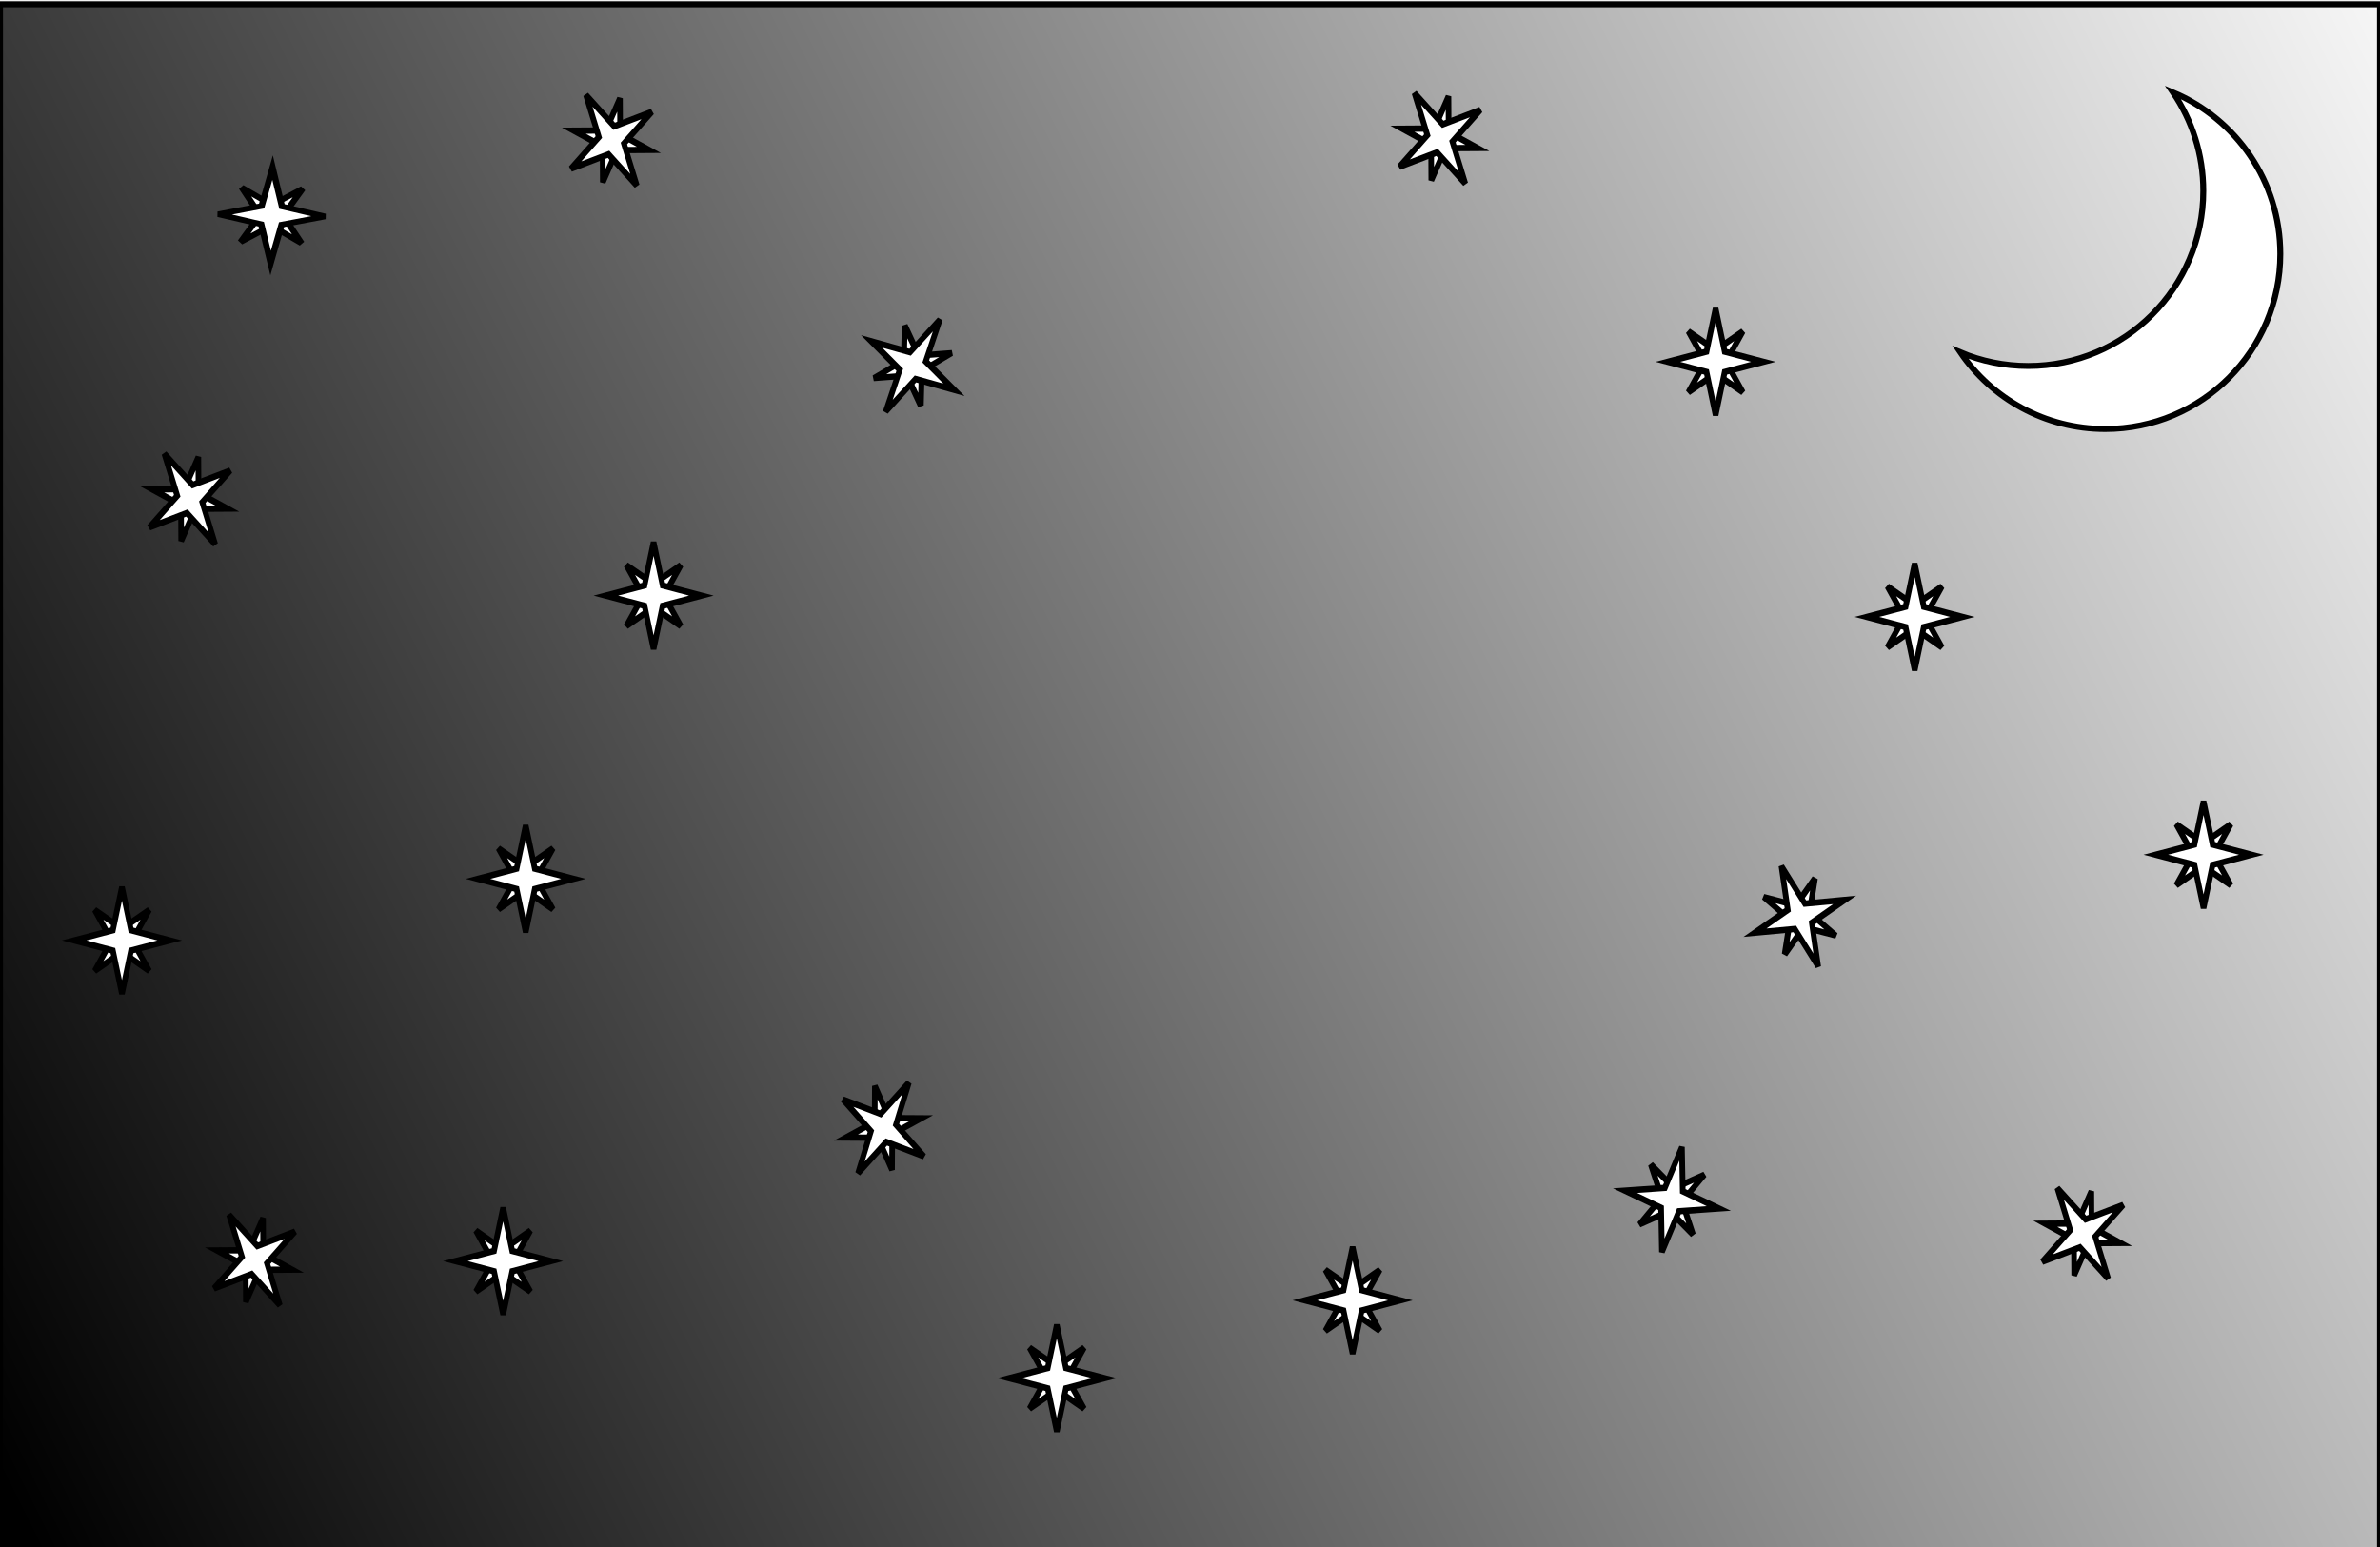
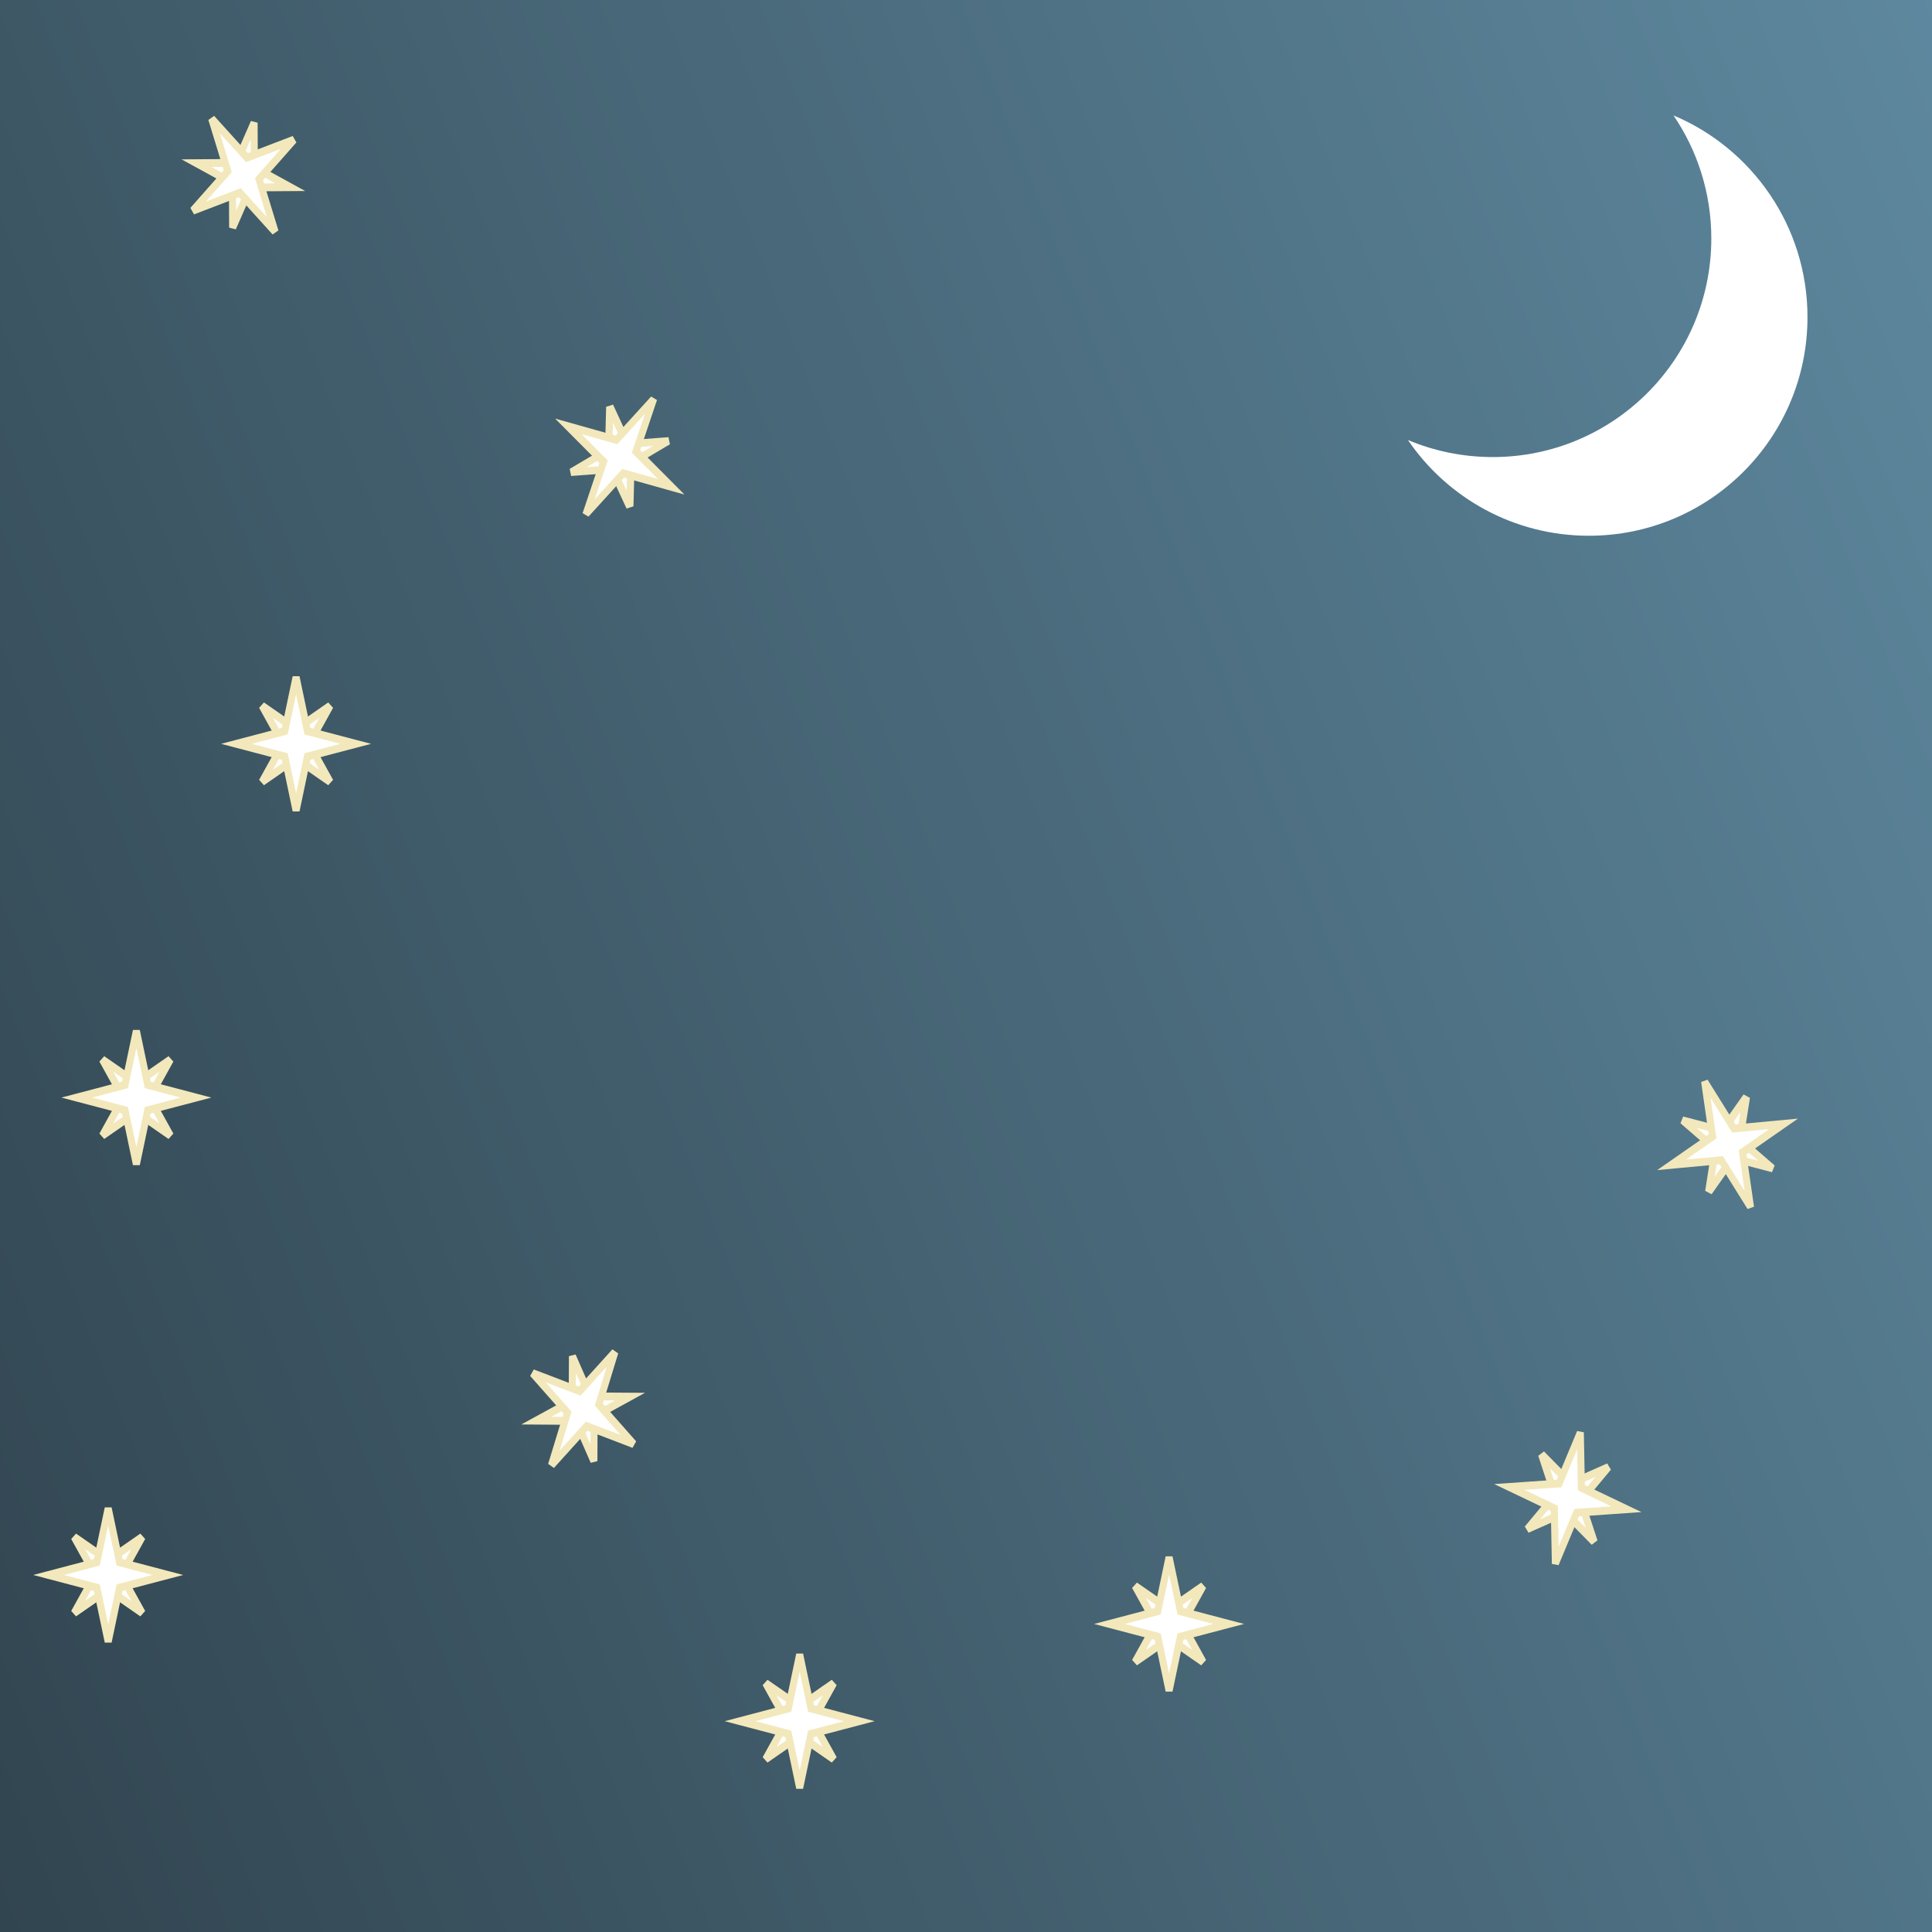
- <svg xmlns="http://www.w3.org/2000/svg" xmlns:xlink="http://www.w3.org/1999/xlink" width="800" height="520" id="svg2" version="1.1">
+ <svg xmlns="http://www.w3.org/2000/svg" xmlns:xlink="http://www.w3.org/1999/xlink" width="520" height="520" id="svg2" version="1.1">
  <defs id="defs4">
    <linearGradient id="linearGradient2987">
-       <stop style="stop-color:#000000;stop-opacity:1;" offset="0" id="stop2989" />
-       <stop style="stop-color:#ffffff;stop-opacity:1" offset="1" id="stop2991" />
+       <stop style="stop-color:#2e404a;stop-opacity:1" offset="0" id="stop2989" />
+       <stop style="stop-color:#5f8aa1;stop-opacity:1" offset="1" id="stop2991" />
    </linearGradient>
-     <linearGradient xlink:href="#linearGradient2987" id="linearGradient2993" x1="-24.898" y1="442.681" x2="841.437" y2="6.247" gradientUnits="userSpaceOnUse" gradientTransform="matrix(1,0,0,1.007379,0,532.3516)" />
+     <linearGradient xlink:href="#linearGradient2987" id="linearGradient2993" x1="-59.088" y1="552.183" x2="841.437" y2="6.247" gradientUnits="userSpaceOnUse" gradientTransform="matrix(0.65,0,0,1.005525,0,530.9257)" />
  </defs>
  <g id="layer1" transform="translate(0,-532.3622)">
-     <rect style="fill:url(#linearGradient2993);fill-opacity:1;stroke:#000000;stroke-width:2.007;stroke-miterlimit:4;stroke-opacity:1;stroke-dasharray:none" id="rect2985" width="800" height="520.959" x="0" y="533.791" ry="0" />
-     <g id="g17170" style="fill:#ffffff;fill-opacity:1;stroke:#000000;stroke-width:7.61;stroke-miterlimit:4;stroke-opacity:1;stroke-dasharray:none" transform="matrix(0.2484389,0,0,-0.2780436,-172.4066,1146.982)">
-       <path transform="matrix(0.8064355,0,0,0.8064355,166.2641,207.8142)" d="m 904.634,1119.292 -45.675,-28.285 -45.675,28.285 28.285,-45.675 -28.285,-45.675 45.675,28.285 45.675,-28.285 -28.285,45.675 z" id="path17166" style="fill:#ffffff;fill-opacity:1;stroke:#000000;stroke-width:9.436;stroke-miterlimit:4;stroke-opacity:1;stroke-dasharray:none" />
-       <path transform="matrix(0.7071068,0.7071068,-0.7071068,0.7071068,1010.746,-292.921)" style="fill:#ffffff;fill-opacity:1;stroke:#000000;stroke-width:7.61;stroke-miterlimit:4;stroke-opacity:1;stroke-dasharray:none" id="path17168" d="m 904.634,1119.292 -45.675,-28.285 -45.675,28.285 28.285,-45.675 -28.285,-45.675 45.675,28.285 45.675,-28.285 -28.285,45.675 z" />
+     <rect style="fill:url(#linearGradient2993);fill-opacity:1;stroke:none;stroke-width:1.617;stroke-miterlimit:4;stroke-dasharray:none;stroke-opacity:1" id="rect2985" width="520" height="520" x="0" y="532.362" ry="0" />
+     <g transform="matrix(0.2484389,0,0,-0.2780436,-184.28,1254.781)" style="fill:#ffffff;fill-opacity:1;stroke:#f2e8bb;stroke-width:7.61;stroke-miterlimit:4;stroke-dasharray:none;stroke-opacity:1" id="g17174">
+       <path style="fill:#ffffff;fill-opacity:1;stroke:#f2e8bb;stroke-width:9.436;stroke-miterlimit:4;stroke-dasharray:none;stroke-opacity:1" id="path17176" d="m 904.634,1119.292 -45.675,-28.285 -45.675,28.285 28.285,-45.675 -28.285,-45.675 45.675,28.285 45.675,-28.285 -28.285,45.675 z" transform="matrix(0.8064355,0,0,0.8064355,166.2641,207.8142)" />
+       <path d="m 904.634,1119.292 -45.675,-28.285 -45.675,28.285 28.285,-45.675 -28.285,-45.675 45.675,28.285 45.675,-28.285 -28.285,45.675 z" id="path17178" style="fill:#ffffff;fill-opacity:1;stroke:#f2e8bb;stroke-width:7.61;stroke-miterlimit:4;stroke-dasharray:none;stroke-opacity:1" transform="rotate(45,858.9597,1073.617)" />
    </g>
-     <g transform="matrix(0.2484389,0,0,-0.2780436,-44.28004,1254.781)" style="fill:#ffffff;fill-opacity:1;stroke:#000000;stroke-width:7.61;stroke-miterlimit:4;stroke-opacity:1;stroke-dasharray:none" id="g17174">
-       <path style="fill:#ffffff;fill-opacity:1;stroke:#000000;stroke-width:9.436;stroke-miterlimit:4;stroke-opacity:1;stroke-dasharray:none" id="path17176" d="m 904.634,1119.292 -45.675,-28.285 -45.675,28.285 28.285,-45.675 -28.285,-45.675 45.675,28.285 45.675,-28.285 -28.285,45.675 z" transform="matrix(0.8064355,0,0,0.8064355,166.2641,207.8142)" />
-       <path d="m 904.634,1119.292 -45.675,-28.285 -45.675,28.285 28.285,-45.675 -28.285,-45.675 45.675,28.285 45.675,-28.285 -28.285,45.675 z" id="path17178" style="fill:#ffffff;fill-opacity:1;stroke:#000000;stroke-width:7.61;stroke-miterlimit:4;stroke-opacity:1;stroke-dasharray:none" transform="matrix(0.7071068,0.7071068,-0.7071068,0.7071068,1010.746,-292.921)" />
+     <g id="g17192" style="fill:#ffffff;fill-opacity:1;stroke:#f2e8bb;stroke-width:7.61;stroke-miterlimit:4;stroke-dasharray:none;stroke-opacity:1" transform="matrix(0.2484389,0,0,-0.2780436,-176.6937,1126.287)">
+       <path transform="matrix(0.8064355,0,0,0.8064355,166.2641,207.8142)" d="m 904.634,1119.292 -45.675,-28.285 -45.675,28.285 28.285,-45.675 -28.285,-45.675 45.675,28.285 45.675,-28.285 -28.285,45.675 z" id="path17194" style="fill:#ffffff;fill-opacity:1;stroke:#f2e8bb;stroke-width:9.436;stroke-miterlimit:4;stroke-dasharray:none;stroke-opacity:1" />
+       <path transform="rotate(45,858.9597,1073.617)" style="fill:#ffffff;fill-opacity:1;stroke:#f2e8bb;stroke-width:7.61;stroke-miterlimit:4;stroke-dasharray:none;stroke-opacity:1" id="path17196" d="m 904.634,1119.292 -45.675,-28.285 -45.675,28.285 28.285,-45.675 -28.285,-45.675 45.675,28.285 45.675,-28.285 -28.285,45.675 z" />
    </g>
-     <g id="g17192" style="fill:#ffffff;fill-opacity:1;stroke:#000000;stroke-width:7.61;stroke-miterlimit:4;stroke-opacity:1;stroke-dasharray:none" transform="matrix(0.2484389,0,0,-0.2780436,-36.69373,1126.287)">
-       <path transform="matrix(0.8064355,0,0,0.8064355,166.2641,207.8142)" d="m 904.634,1119.292 -45.675,-28.285 -45.675,28.285 28.285,-45.675 -28.285,-45.675 45.675,28.285 45.675,-28.285 -28.285,45.675 z" id="path17194" style="fill:#ffffff;fill-opacity:1;stroke:#000000;stroke-width:9.436;stroke-miterlimit:4;stroke-opacity:1;stroke-dasharray:none" />
-       <path transform="matrix(0.7071068,0.7071068,-0.7071068,0.7071068,1010.746,-292.921)" style="fill:#ffffff;fill-opacity:1;stroke:#000000;stroke-width:7.61;stroke-miterlimit:4;stroke-opacity:1;stroke-dasharray:none" id="path17196" d="m 904.634,1119.292 -45.675,-28.285 -45.675,28.285 28.285,-45.675 -28.285,-45.675 45.675,28.285 45.675,-28.285 -28.285,45.675 z" />
+     <g id="g17204" style="fill:#ffffff;fill-opacity:1;stroke:#f2e8bb;stroke-width:7.61;stroke-miterlimit:4;stroke-dasharray:none;stroke-opacity:1" transform="matrix(0.2484389,0,0,-0.2780436,101.2613,1267.965)">
+       <path transform="matrix(0.8064355,0,0,0.8064355,166.2641,207.8142)" d="m 904.634,1119.292 -45.675,-28.285 -45.675,28.285 28.285,-45.675 -28.285,-45.675 45.675,28.285 45.675,-28.285 -28.285,45.675 z" id="path17206" style="fill:#ffffff;fill-opacity:1;stroke:#f2e8bb;stroke-width:9.436;stroke-miterlimit:4;stroke-dasharray:none;stroke-opacity:1" />
+       <path transform="rotate(45,858.9597,1073.617)" style="fill:#ffffff;fill-opacity:1;stroke:#f2e8bb;stroke-width:7.61;stroke-miterlimit:4;stroke-dasharray:none;stroke-opacity:1" id="path17208" d="m 904.634,1119.292 -45.675,-28.285 -45.675,28.285 28.285,-45.675 -28.285,-45.675 45.675,28.285 45.675,-28.285 -28.285,45.675 z" />
    </g>
-     <g transform="matrix(0.2484389,0,0,-0.2780436,430.1921,1038.235)" style="fill:#ffffff;fill-opacity:1;stroke:#000000;stroke-width:7.61;stroke-miterlimit:4;stroke-opacity:1;stroke-dasharray:none" id="g17198">
-       <path style="fill:#ffffff;fill-opacity:1;stroke:#000000;stroke-width:9.436;stroke-miterlimit:4;stroke-opacity:1;stroke-dasharray:none" id="path17200" d="m 904.634,1119.292 -45.675,-28.285 -45.675,28.285 28.285,-45.675 -28.285,-45.675 45.675,28.285 45.675,-28.285 -28.285,45.675 z" transform="matrix(0.8064355,0,0,0.8064355,166.2641,207.8142)" />
-       <path d="m 904.634,1119.292 -45.675,-28.285 -45.675,28.285 28.285,-45.675 -28.285,-45.675 45.675,28.285 45.675,-28.285 -28.285,45.675 z" id="path17202" style="fill:#ffffff;fill-opacity:1;stroke:#000000;stroke-width:7.61;stroke-miterlimit:4;stroke-opacity:1;stroke-dasharray:none" transform="matrix(0.7071068,0.7071068,-0.7071068,0.7071068,1010.746,-292.921)" />
+     <g transform="matrix(0.2440636,0.04642004,0.05195157,-0.273147,156.5725,1188.956)" style="fill:#ffffff;fill-opacity:1;stroke:#f2e8bb;stroke-width:7.61;stroke-miterlimit:4;stroke-dasharray:none;stroke-opacity:1" id="g17258">
+       <path style="fill:#ffffff;fill-opacity:1;stroke:#f2e8bb;stroke-width:9.436;stroke-miterlimit:4;stroke-dasharray:none;stroke-opacity:1" id="path17260" d="m 904.634,1119.292 -45.675,-28.285 -45.675,28.285 28.285,-45.675 -28.285,-45.675 45.675,28.285 45.675,-28.285 -28.285,45.675 z" transform="matrix(0.8064355,0,0,0.8064355,166.2641,207.8142)" />
+       <path d="m 904.634,1119.292 -45.675,-28.285 -45.675,28.285 28.285,-45.675 -28.285,-45.675 45.675,28.285 45.675,-28.285 -28.285,45.675 z" id="path17262" style="fill:#ffffff;fill-opacity:1;stroke:#f2e8bb;stroke-width:7.61;stroke-miterlimit:4;stroke-dasharray:none;stroke-opacity:1" transform="rotate(45,858.9597,1073.617)" />
    </g>
-     <g id="g17204" style="fill:#ffffff;fill-opacity:1;stroke:#000000;stroke-width:7.61;stroke-miterlimit:4;stroke-opacity:1;stroke-dasharray:none" transform="matrix(0.2484389,0,0,-0.2780436,241.2613,1267.965)">
-       <path transform="matrix(0.8064355,0,0,0.8064355,166.2641,207.8142)" d="m 904.634,1119.292 -45.675,-28.285 -45.675,28.285 28.285,-45.675 -28.285,-45.675 45.675,28.285 45.675,-28.285 -28.285,45.675 z" id="path17206" style="fill:#ffffff;fill-opacity:1;stroke:#000000;stroke-width:9.436;stroke-miterlimit:4;stroke-opacity:1;stroke-dasharray:none" />
-       <path transform="matrix(0.7071068,0.7071068,-0.7071068,0.7071068,1010.746,-292.921)" style="fill:#ffffff;fill-opacity:1;stroke:#000000;stroke-width:7.61;stroke-miterlimit:4;stroke-opacity:1;stroke-dasharray:none" id="path17208" d="m 904.634,1119.292 -45.675,-28.285 -45.675,28.285 28.285,-45.675 -28.285,-45.675 45.675,28.285 45.675,-28.285 -28.285,45.675 z" />
+     <g transform="matrix(-0.233329,0.08531969,0.09548661,0.2611332,562.8813,486.7228)" style="fill:#ffffff;fill-opacity:1;stroke:#f2e8bb;stroke-width:7.61;stroke-miterlimit:4;stroke-dasharray:none;stroke-opacity:1" id="g120930">
+       <path style="fill:#ffffff;fill-opacity:1;stroke:#f2e8bb;stroke-width:9.436;stroke-miterlimit:4;stroke-dasharray:none;stroke-opacity:1" id="path120932" d="m 904.634,1119.292 -45.675,-28.285 -45.675,28.285 28.285,-45.675 -28.285,-45.675 45.675,28.285 45.675,-28.285 -28.285,45.675 z" transform="matrix(0.8064355,0,0,0.8064355,166.2641,207.8142)" />
+       <path d="m 904.634,1119.292 -45.675,-28.285 -45.675,28.285 28.285,-45.675 -28.285,-45.675 45.675,28.285 45.675,-28.285 -28.285,45.675 z" id="path120934" style="fill:#ffffff;fill-opacity:1;stroke:#f2e8bb;stroke-width:7.61;stroke-miterlimit:4;stroke-dasharray:none;stroke-opacity:1" transform="rotate(45,858.9597,1073.617)" />
    </g>
-     <g transform="matrix(0.2440636,0.04642004,0.05195157,-0.273147,296.5725,1188.956)" style="fill:#ffffff;fill-opacity:1;stroke:#000000;stroke-width:7.61;stroke-miterlimit:4;stroke-opacity:1;stroke-dasharray:none" id="g17258">
-       <path style="fill:#ffffff;fill-opacity:1;stroke:#000000;stroke-width:9.436;stroke-miterlimit:4;stroke-opacity:1;stroke-dasharray:none" id="path17260" d="m 904.634,1119.292 -45.675,-28.285 -45.675,28.285 28.285,-45.675 -28.285,-45.675 45.675,28.285 45.675,-28.285 -28.285,45.675 z" transform="matrix(0.8064355,0,0,0.8064355,166.2641,207.8142)" />
-       <path d="m 904.634,1119.292 -45.675,-28.285 -45.675,28.285 28.285,-45.675 -28.285,-45.675 45.675,28.285 45.675,-28.285 -28.285,45.675 z" id="path17262" style="fill:#ffffff;fill-opacity:1;stroke:#000000;stroke-width:7.61;stroke-miterlimit:4;stroke-opacity:1;stroke-dasharray:none" transform="matrix(0.7071068,0.7071068,-0.7071068,0.7071068,1010.746,-292.921)" />
+     <g transform="matrix(-0.214209,-0.1258428,-0.1408386,0.2397347,502.0226,505.9614)" style="fill:#ffffff;fill-opacity:1;stroke:#f2e8bb;stroke-width:7.61;stroke-miterlimit:4;stroke-dasharray:none;stroke-opacity:1" id="g120942">
+       <path style="fill:#ffffff;fill-opacity:1;stroke:#f2e8bb;stroke-width:9.436;stroke-miterlimit:4;stroke-dasharray:none;stroke-opacity:1" id="path120944" d="m 904.634,1119.292 -45.675,-28.285 -45.675,28.285 28.285,-45.675 -28.285,-45.675 45.675,28.285 45.675,-28.285 -28.285,45.675 z" transform="matrix(0.8064355,0,0,0.8064355,166.2641,207.8142)" />
+       <path d="m 904.634,1119.292 -45.675,-28.285 -45.675,28.285 28.285,-45.675 -28.285,-45.675 45.675,28.285 45.675,-28.285 -28.285,45.675 z" id="path120946" style="fill:#ffffff;fill-opacity:1;stroke:#f2e8bb;stroke-width:7.61;stroke-miterlimit:4;stroke-dasharray:none;stroke-opacity:1" transform="rotate(45,858.9597,1073.617)" />
    </g>
-     <g transform="matrix(-0.2484389,0,0,0.2780436,954.0889,521.1583)" style="fill:#ffffff;fill-opacity:1;stroke:#000000;stroke-width:7.61;stroke-miterlimit:4;stroke-opacity:1;stroke-dasharray:none" id="g120912">
-       <path style="fill:#ffffff;fill-opacity:1;stroke:#000000;stroke-width:9.436;stroke-miterlimit:4;stroke-opacity:1;stroke-dasharray:none" id="path120914" d="m 904.634,1119.292 -45.675,-28.285 -45.675,28.285 28.285,-45.675 -28.285,-45.675 45.675,28.285 45.675,-28.285 -28.285,45.675 z" transform="matrix(0.8064355,0,0,0.8064355,166.2641,207.8142)" />
-       <path d="m 904.634,1119.292 -45.675,-28.285 -45.675,28.285 28.285,-45.675 -28.285,-45.675 45.675,28.285 45.675,-28.285 -28.285,45.675 z" id="path120916" style="fill:#ffffff;fill-opacity:1;stroke:#000000;stroke-width:7.61;stroke-miterlimit:4;stroke-opacity:1;stroke-dasharray:none" transform="matrix(0.7071068,0.7071068,-0.7071068,0.7071068,1010.746,-292.921)" />
+     <g id="g120948" style="fill:#ffffff;fill-opacity:1;stroke:#f2e8bb;stroke-width:7.61;stroke-miterlimit:4;stroke-dasharray:none;stroke-opacity:1" transform="matrix(-0.2484389,0,0,0.2780436,293.0919,434.0546)">
+       <path transform="matrix(0.8064355,0,0,0.8064355,166.2641,207.8142)" d="m 904.634,1119.292 -45.675,-28.285 -45.675,28.285 28.285,-45.675 -28.285,-45.675 45.675,28.285 45.675,-28.285 -28.285,45.675 z" id="path120950" style="fill:#ffffff;fill-opacity:1;stroke:#f2e8bb;stroke-width:9.436;stroke-miterlimit:4;stroke-dasharray:none;stroke-opacity:1" />
+       <path transform="rotate(45,858.9597,1073.617)" style="fill:#ffffff;fill-opacity:1;stroke:#f2e8bb;stroke-width:7.61;stroke-miterlimit:4;stroke-dasharray:none;stroke-opacity:1" id="path120952" d="m 904.634,1119.292 -45.675,-28.285 -45.675,28.285 28.285,-45.675 -28.285,-45.675 45.675,28.285 45.675,-28.285 -28.285,45.675 z" />
    </g>
-     <g transform="matrix(-0.233329,0.08531969,0.09548661,0.2611332,702.8813,486.7228)" style="fill:#ffffff;fill-opacity:1;stroke:#000000;stroke-width:7.61;stroke-miterlimit:4;stroke-opacity:1;stroke-dasharray:none" id="g120930">
-       <path style="fill:#ffffff;fill-opacity:1;stroke:#000000;stroke-width:9.436;stroke-miterlimit:4;stroke-opacity:1;stroke-dasharray:none" id="path120932" d="m 904.634,1119.292 -45.675,-28.285 -45.675,28.285 28.285,-45.675 -28.285,-45.675 45.675,28.285 45.675,-28.285 -28.285,45.675 z" transform="matrix(0.8064355,0,0,0.8064355,166.2641,207.8142)" />
-       <path d="m 904.634,1119.292 -45.675,-28.285 -45.675,28.285 28.285,-45.675 -28.285,-45.675 45.675,28.285 45.675,-28.285 -28.285,45.675 z" id="path120934" style="fill:#ffffff;fill-opacity:1;stroke:#000000;stroke-width:7.61;stroke-miterlimit:4;stroke-opacity:1;stroke-dasharray:none" transform="matrix(0.7071068,0.7071068,-0.7071068,0.7071068,1010.746,-292.921)" />
+     <path id="path121125" d="m 450.423,563.428 c 21.185,8.904 36.064,29.88 36.064,54.301 0,32.499 -26.332,58.831 -58.831,58.831 -20.236,0 -38.122,-10.214 -48.712,-25.768 7.008,2.946 14.747,4.589 22.826,4.589 32.499,0 58.831,-26.332 58.831,-58.831 0,-12.264 -3.76,-23.696 -10.178,-33.122 z" style="fill:#ffffff;fill-opacity:1;stroke:none;stroke-width:2;stroke-miterlimit:4;stroke-dasharray:none;stroke-opacity:1" />
+     <g transform="matrix(0.210413,0.1478323,-0.1320918,0.2354864,118.0395,531.6963)" style="fill:#ffffff;fill-opacity:1;stroke:#f2e8bb;stroke-width:7.61;stroke-miterlimit:4;stroke-dasharray:none;stroke-opacity:1" id="g23129">
+       <path style="fill:#ffffff;fill-opacity:1;stroke:#f2e8bb;stroke-width:9.436;stroke-miterlimit:4;stroke-dasharray:none;stroke-opacity:1" id="path23131" d="m 904.634,1119.292 -45.675,-28.285 -45.675,28.285 28.285,-45.675 -28.285,-45.675 45.675,28.285 45.675,-28.285 -28.285,45.675 z" transform="matrix(0.8064355,0,0,0.8064355,166.2641,207.8142)" />
+       <path d="m 904.634,1119.292 -45.675,-28.285 -45.675,28.285 28.285,-45.675 -28.285,-45.675 45.675,28.285 45.675,-28.285 -28.285,45.675 z" id="path23133" style="fill:#ffffff;fill-opacity:1;stroke:#f2e8bb;stroke-width:7.61;stroke-miterlimit:4;stroke-dasharray:none;stroke-opacity:1" transform="rotate(45,858.9597,1073.617)" />
    </g>
-     <g transform="matrix(-0.214209,-0.1258428,-0.1408386,0.2397347,642.0226,505.9614)" style="fill:#ffffff;fill-opacity:1;stroke:#000000;stroke-width:7.61;stroke-miterlimit:4;stroke-opacity:1;stroke-dasharray:none" id="g120942">
-       <path style="fill:#ffffff;fill-opacity:1;stroke:#000000;stroke-width:9.436;stroke-miterlimit:4;stroke-opacity:1;stroke-dasharray:none" id="path120944" d="m 904.634,1119.292 -45.675,-28.285 -45.675,28.285 28.285,-45.675 -28.285,-45.675 45.675,28.285 45.675,-28.285 -28.285,45.675 z" transform="matrix(0.8064355,0,0,0.8064355,166.2641,207.8142)" />
-       <path d="m 904.634,1119.292 -45.675,-28.285 -45.675,28.285 28.285,-45.675 -28.285,-45.675 45.675,28.285 45.675,-28.285 -28.285,45.675 z" id="path120946" style="fill:#ffffff;fill-opacity:1;stroke:#000000;stroke-width:7.61;stroke-miterlimit:4;stroke-opacity:1;stroke-dasharray:none" transform="matrix(0.7071068,0.7071068,-0.7071068,0.7071068,1010.746,-292.921)" />
+     <g transform="matrix(0.2484389,0,0,0.2780436,1.83059,697.1065)" style="fill:#ffffff;fill-opacity:1;stroke:#f2e8bb;stroke-width:7.61;stroke-miterlimit:4;stroke-dasharray:none;stroke-opacity:1" id="g23266">
+       <path style="fill:#ffffff;fill-opacity:1;stroke:#f2e8bb;stroke-width:9.436;stroke-miterlimit:4;stroke-dasharray:none;stroke-opacity:1" id="path23268" d="m 904.634,1119.292 -45.675,-28.285 -45.675,28.285 28.285,-45.675 -28.285,-45.675 45.675,28.285 45.675,-28.285 -28.285,45.675 z" transform="matrix(0.8064355,0,0,0.8064355,166.2641,207.8142)" />
+       <path d="m 904.634,1119.292 -45.675,-28.285 -45.675,28.285 28.285,-45.675 -28.285,-45.675 45.675,28.285 45.675,-28.285 -28.285,45.675 z" id="path23270" style="fill:#ffffff;fill-opacity:1;stroke:#f2e8bb;stroke-width:7.61;stroke-miterlimit:4;stroke-dasharray:none;stroke-opacity:1" transform="rotate(45,858.9597,1073.617)" />
    </g>
-     <g id="g120948" style="fill:#ffffff;fill-opacity:1;stroke:#000000;stroke-width:7.61;stroke-miterlimit:4;stroke-opacity:1;stroke-dasharray:none" transform="matrix(-0.2484389,0,0,0.2780436,433.0919,434.0546)">
-       <path transform="matrix(0.8064355,0,0,0.8064355,166.2641,207.8142)" d="m 904.634,1119.292 -45.675,-28.285 -45.675,28.285 28.285,-45.675 -28.285,-45.675 45.675,28.285 45.675,-28.285 -28.285,45.675 z" id="path120950" style="fill:#ffffff;fill-opacity:1;stroke:#000000;stroke-width:9.436;stroke-miterlimit:4;stroke-opacity:1;stroke-dasharray:none" />
-       <path transform="matrix(0.7071068,0.7071068,-0.7071068,0.7071068,1010.746,-292.921)" style="fill:#ffffff;fill-opacity:1;stroke:#000000;stroke-width:7.61;stroke-miterlimit:4;stroke-opacity:1;stroke-dasharray:none" id="path120952" d="m 904.634,1119.292 -45.675,-28.285 -45.675,28.285 28.285,-45.675 -28.285,-45.675 45.675,28.285 45.675,-28.285 -28.285,45.675 z" />
-     </g>
-     <g transform="matrix(0.210413,-0.1478323,-0.1320918,-0.2354864,24.86979,1079.893)" style="fill:#ffffff;fill-opacity:1;stroke:#000000;stroke-width:7.61;stroke-miterlimit:4;stroke-opacity:1;stroke-dasharray:none" id="g121004">
-       <path style="fill:#ffffff;fill-opacity:1;stroke:#000000;stroke-width:9.436;stroke-miterlimit:4;stroke-opacity:1;stroke-dasharray:none" id="path121006" d="m 904.634,1119.292 -45.675,-28.285 -45.675,28.285 28.285,-45.675 -28.285,-45.675 45.675,28.285 45.675,-28.285 -28.285,45.675 z" transform="matrix(0.8064355,0,0,0.8064355,166.2641,207.8142)" />
-       <path d="m 904.634,1119.292 -45.675,-28.285 -45.675,28.285 28.285,-45.675 -28.285,-45.675 45.675,28.285 45.675,-28.285 -28.285,45.675 z" id="path121008" style="fill:#ffffff;fill-opacity:1;stroke:#000000;stroke-width:7.61;stroke-miterlimit:4;stroke-opacity:1;stroke-dasharray:none" transform="matrix(0.7071068,0.7071068,-0.7071068,0.7071068,1010.746,-292.921)" />
-     </g>
-     <g id="g121045" style="fill:#ffffff;fill-opacity:1;stroke:#000000;stroke-width:7.61;stroke-miterlimit:4;stroke-opacity:1;stroke-dasharray:none" transform="matrix(0.210413,-0.1478323,-0.1320918,-0.2354864,661.1644,1326.73)">
-       <path transform="matrix(0.8064355,0,0,0.8064355,166.2641,207.8142)" d="m 904.634,1119.292 -45.675,-28.285 -45.675,28.285 28.285,-45.675 -28.285,-45.675 45.675,28.285 45.675,-28.285 -28.285,45.675 z" id="path121047" style="fill:#ffffff;fill-opacity:1;stroke:#000000;stroke-width:9.436;stroke-miterlimit:4;stroke-opacity:1;stroke-dasharray:none" />
-       <path transform="matrix(0.7071068,0.7071068,-0.7071068,0.7071068,1010.746,-292.921)" style="fill:#ffffff;fill-opacity:1;stroke:#000000;stroke-width:7.61;stroke-miterlimit:4;stroke-opacity:1;stroke-dasharray:none" id="path121049" d="m 904.634,1119.292 -45.675,-28.285 -45.675,28.285 28.285,-45.675 -28.285,-45.675 45.675,28.285 45.675,-28.285 -28.285,45.675 z" />
-     </g>
-     <g id="g121045-8" style="fill:#ffffff;fill-opacity:1;stroke:#000000;stroke-width:7.61;stroke-miterlimit:4;stroke-opacity:1;stroke-dasharray:none" transform="matrix(0.210413,-0.1478323,-0.1320918,-0.2354864,46.61165,1335.71)">
-       <path transform="matrix(0.8064355,0,0,0.8064355,166.2641,207.8142)" d="m 904.634,1119.292 -45.675,-28.285 -45.675,28.285 28.285,-45.675 -28.285,-45.675 45.675,28.285 45.675,-28.285 -28.285,45.675 z" id="path121047-7" style="fill:#ffffff;fill-opacity:1;stroke:#000000;stroke-width:9.436;stroke-miterlimit:4;stroke-opacity:1;stroke-dasharray:none" />
-       <path transform="matrix(0.7071068,0.7071068,-0.7071068,0.7071068,1010.746,-292.921)" style="fill:#ffffff;fill-opacity:1;stroke:#000000;stroke-width:7.61;stroke-miterlimit:4;stroke-opacity:1;stroke-dasharray:none" id="path121049-2" d="m 904.634,1119.292 -45.675,-28.285 -45.675,28.285 28.285,-45.675 -28.285,-45.675 45.675,28.285 45.675,-28.285 -28.285,45.675 z" />
-     </g>
-     <path id="path121125" d="m 730.423,563.428 c 21.185,8.904 36.064,29.88 36.064,54.301 0,32.499 -26.332,58.831 -58.831,58.831 -20.236,0 -38.122,-10.214 -48.712,-25.768 7.008,2.946 14.747,4.589 22.826,4.589 32.499,0 58.831,-26.332 58.831,-58.831 0,-12.264 -3.76,-23.696 -10.178,-33.122 z" style="fill:#ffffff;fill-opacity:1;stroke:#000000;stroke-width:2;stroke-miterlimit:4;stroke-opacity:1;stroke-dasharray:none" />
-     <g transform="matrix(0.210413,0.1478323,-0.1320918,0.2354864,258.0395,531.6963)" style="fill:#ffffff;fill-opacity:1;stroke:#000000;stroke-width:7.61;stroke-miterlimit:4;stroke-opacity:1;stroke-dasharray:none" id="g23129">
-       <path style="fill:#ffffff;fill-opacity:1;stroke:#000000;stroke-width:9.436;stroke-miterlimit:4;stroke-opacity:1;stroke-dasharray:none" id="path23131" d="m 904.634,1119.292 -45.675,-28.285 -45.675,28.285 28.285,-45.675 -28.285,-45.675 45.675,28.285 45.675,-28.285 -28.285,45.675 z" transform="matrix(0.8064355,0,0,0.8064355,166.2641,207.8142)" />
-       <path d="m 904.634,1119.292 -45.675,-28.285 -45.675,28.285 28.285,-45.675 -28.285,-45.675 45.675,28.285 45.675,-28.285 -28.285,45.675 z" id="path23133" style="fill:#ffffff;fill-opacity:1;stroke:#000000;stroke-width:7.61;stroke-miterlimit:4;stroke-opacity:1;stroke-dasharray:none" transform="matrix(0.7071068,0.7071068,-0.7071068,0.7071068,1010.746,-292.921)" />
-     </g>
-     <g transform="matrix(0.2484389,0,0,-0.2780436,363.2764,952.4896)" style="fill:#ffffff;fill-opacity:1;stroke:#000000;stroke-width:7.61;stroke-miterlimit:4;stroke-opacity:1;stroke-dasharray:none" id="g17174-9">
-       <path style="fill:#ffffff;fill-opacity:1;stroke:#000000;stroke-width:9.436;stroke-miterlimit:4;stroke-opacity:1;stroke-dasharray:none" id="path17176-2" d="m 904.634,1119.292 -45.675,-28.285 -45.675,28.285 28.285,-45.675 -28.285,-45.675 45.675,28.285 45.675,-28.285 -28.285,45.675 z" transform="matrix(0.8064355,0,0,0.8064355,166.2641,207.8142)" />
-       <path d="m 904.634,1119.292 -45.675,-28.285 -45.675,28.285 28.285,-45.675 -28.285,-45.675 45.675,28.285 45.675,-28.285 -28.285,45.675 z" id="path17178-2" style="fill:#ffffff;fill-opacity:1;stroke:#000000;stroke-width:7.61;stroke-miterlimit:4;stroke-opacity:1;stroke-dasharray:none" transform="matrix(0.7071068,0.7071068,-0.7071068,0.7071068,1010.746,-292.921)" />
-     </g>
-     <g id="g121045-8-3" style="fill:#ffffff;fill-opacity:1;stroke:#000000;stroke-width:7.61;stroke-miterlimit:4;stroke-opacity:1;stroke-dasharray:none" transform="matrix(0.210413,-0.1478323,-0.1320918,-0.2354864,445.0767,958.6671)">
-       <path transform="matrix(0.8064355,0,0,0.8064355,166.2641,207.8142)" d="m 904.634,1119.292 -45.675,-28.285 -45.675,28.285 28.285,-45.675 -28.285,-45.675 45.675,28.285 45.675,-28.285 -28.285,45.675 z" id="path121047-7-1" style="fill:#ffffff;fill-opacity:1;stroke:#000000;stroke-width:9.436;stroke-miterlimit:4;stroke-opacity:1;stroke-dasharray:none" />
-       <path transform="matrix(0.7071068,0.7071068,-0.7071068,0.7071068,1010.746,-292.921)" style="fill:#ffffff;fill-opacity:1;stroke:#000000;stroke-width:7.61;stroke-miterlimit:4;stroke-opacity:1;stroke-dasharray:none" id="path121049-2-7" d="m 904.634,1119.292 -45.675,-28.285 -45.675,28.285 28.285,-45.675 -28.285,-45.675 45.675,28.285 45.675,-28.285 -28.285,45.675 z" />
-     </g>
-     <g transform="matrix(0.2484389,0,0,0.2780436,141.8306,697.1065)" style="fill:#ffffff;fill-opacity:1;stroke:#000000;stroke-width:7.61;stroke-miterlimit:4;stroke-opacity:1;stroke-dasharray:none" id="g23266">
-       <path style="fill:#ffffff;fill-opacity:1;stroke:#000000;stroke-width:9.436;stroke-miterlimit:4;stroke-opacity:1;stroke-dasharray:none" id="path23268" d="m 904.634,1119.292 -45.675,-28.285 -45.675,28.285 28.285,-45.675 -28.285,-45.675 45.675,28.285 45.675,-28.285 -28.285,45.675 z" transform="matrix(0.8064355,0,0,0.8064355,166.2641,207.8142)" />
-       <path d="m 904.634,1119.292 -45.675,-28.285 -45.675,28.285 28.285,-45.675 -28.285,-45.675 45.675,28.285 45.675,-28.285 -28.285,45.675 z" id="path23270" style="fill:#ffffff;fill-opacity:1;stroke:#000000;stroke-width:7.61;stroke-miterlimit:4;stroke-opacity:1;stroke-dasharray:none" transform="matrix(0.7071068,0.7071068,-0.7071068,0.7071068,1010.746,-292.921)" />
-     </g>
-     <g id="g120918" style="fill:#ffffff;fill-opacity:1;stroke:#000000;stroke-width:7.61;stroke-miterlimit:4;stroke-opacity:1;stroke-dasharray:none" transform="matrix(0.00513018,-0.2483859,-0.2779843,-0.00574149,385.3341,824.2654)">
-       <path transform="matrix(0.8064355,0,0,0.8064355,166.2641,207.8142)" d="m 904.634,1119.292 -45.675,-28.285 -45.675,28.285 28.285,-45.675 -28.285,-45.675 45.675,28.285 45.675,-28.285 -28.285,45.675 z" id="path120920" style="fill:#ffffff;fill-opacity:1;stroke:#000000;stroke-width:9.436;stroke-miterlimit:4;stroke-opacity:1;stroke-dasharray:none" />
-       <path transform="matrix(0.7071068,0.7071068,-0.7071068,0.7071068,1010.746,-292.921)" style="fill:#ffffff;fill-opacity:1;stroke:#000000;stroke-width:7.61;stroke-miterlimit:4;stroke-opacity:1;stroke-dasharray:none" id="path120922" d="m 904.634,1119.292 -45.675,-28.285 -45.675,28.285 28.285,-45.675 -28.285,-45.675 45.675,28.285 45.675,-28.285 -28.285,45.675 z" />
-     </g>
-     <g transform="matrix(0.210413,-0.1478323,-0.1320918,-0.2354864,166.5855,959.3174)" style="fill:#ffffff;fill-opacity:1;stroke:#000000;stroke-width:7.61;stroke-miterlimit:4;stroke-opacity:1;stroke-dasharray:none" id="g121004-7">
-       <path style="fill:#ffffff;fill-opacity:1;stroke:#000000;stroke-width:9.436;stroke-miterlimit:4;stroke-opacity:1;stroke-dasharray:none" id="path121006-4" d="m 904.634,1119.292 -45.675,-28.285 -45.675,28.285 28.285,-45.675 -28.285,-45.675 45.675,28.285 45.675,-28.285 -28.285,45.675 z" transform="matrix(0.8064355,0,0,0.8064355,166.2641,207.8142)" />
-       <path d="m 904.634,1119.292 -45.675,-28.285 -45.675,28.285 28.285,-45.675 -28.285,-45.675 45.675,28.285 45.675,-28.285 -28.285,45.675 z" id="path121008-3" style="fill:#ffffff;fill-opacity:1;stroke:#000000;stroke-width:7.61;stroke-miterlimit:4;stroke-opacity:1;stroke-dasharray:none" transform="matrix(0.7071068,0.7071068,-0.7071068,0.7071068,1010.746,-292.921)" />
+     <g transform="matrix(0.210413,-0.1478323,-0.1320918,-0.2354864,26.58552,959.3174)" style="fill:#ffffff;fill-opacity:1;stroke:#f2e8bb;stroke-width:7.61;stroke-miterlimit:4;stroke-dasharray:none;stroke-opacity:1" id="g121004-7">
+       <path style="fill:#ffffff;fill-opacity:1;stroke:#f2e8bb;stroke-width:9.436;stroke-miterlimit:4;stroke-dasharray:none;stroke-opacity:1" id="path121006-4" d="m 904.634,1119.292 -45.675,-28.285 -45.675,28.285 28.285,-45.675 -28.285,-45.675 45.675,28.285 45.675,-28.285 -28.285,45.675 z" transform="matrix(0.8064355,0,0,0.8064355,166.2641,207.8142)" />
+       <path d="m 904.634,1119.292 -45.675,-28.285 -45.675,28.285 28.285,-45.675 -28.285,-45.675 45.675,28.285 45.675,-28.285 -28.285,45.675 z" id="path121008-3" style="fill:#ffffff;fill-opacity:1;stroke:#f2e8bb;stroke-width:7.61;stroke-miterlimit:4;stroke-dasharray:none;stroke-opacity:1" transform="rotate(45,858.9597,1073.617)" />
    </g>
  </g>
</svg>
